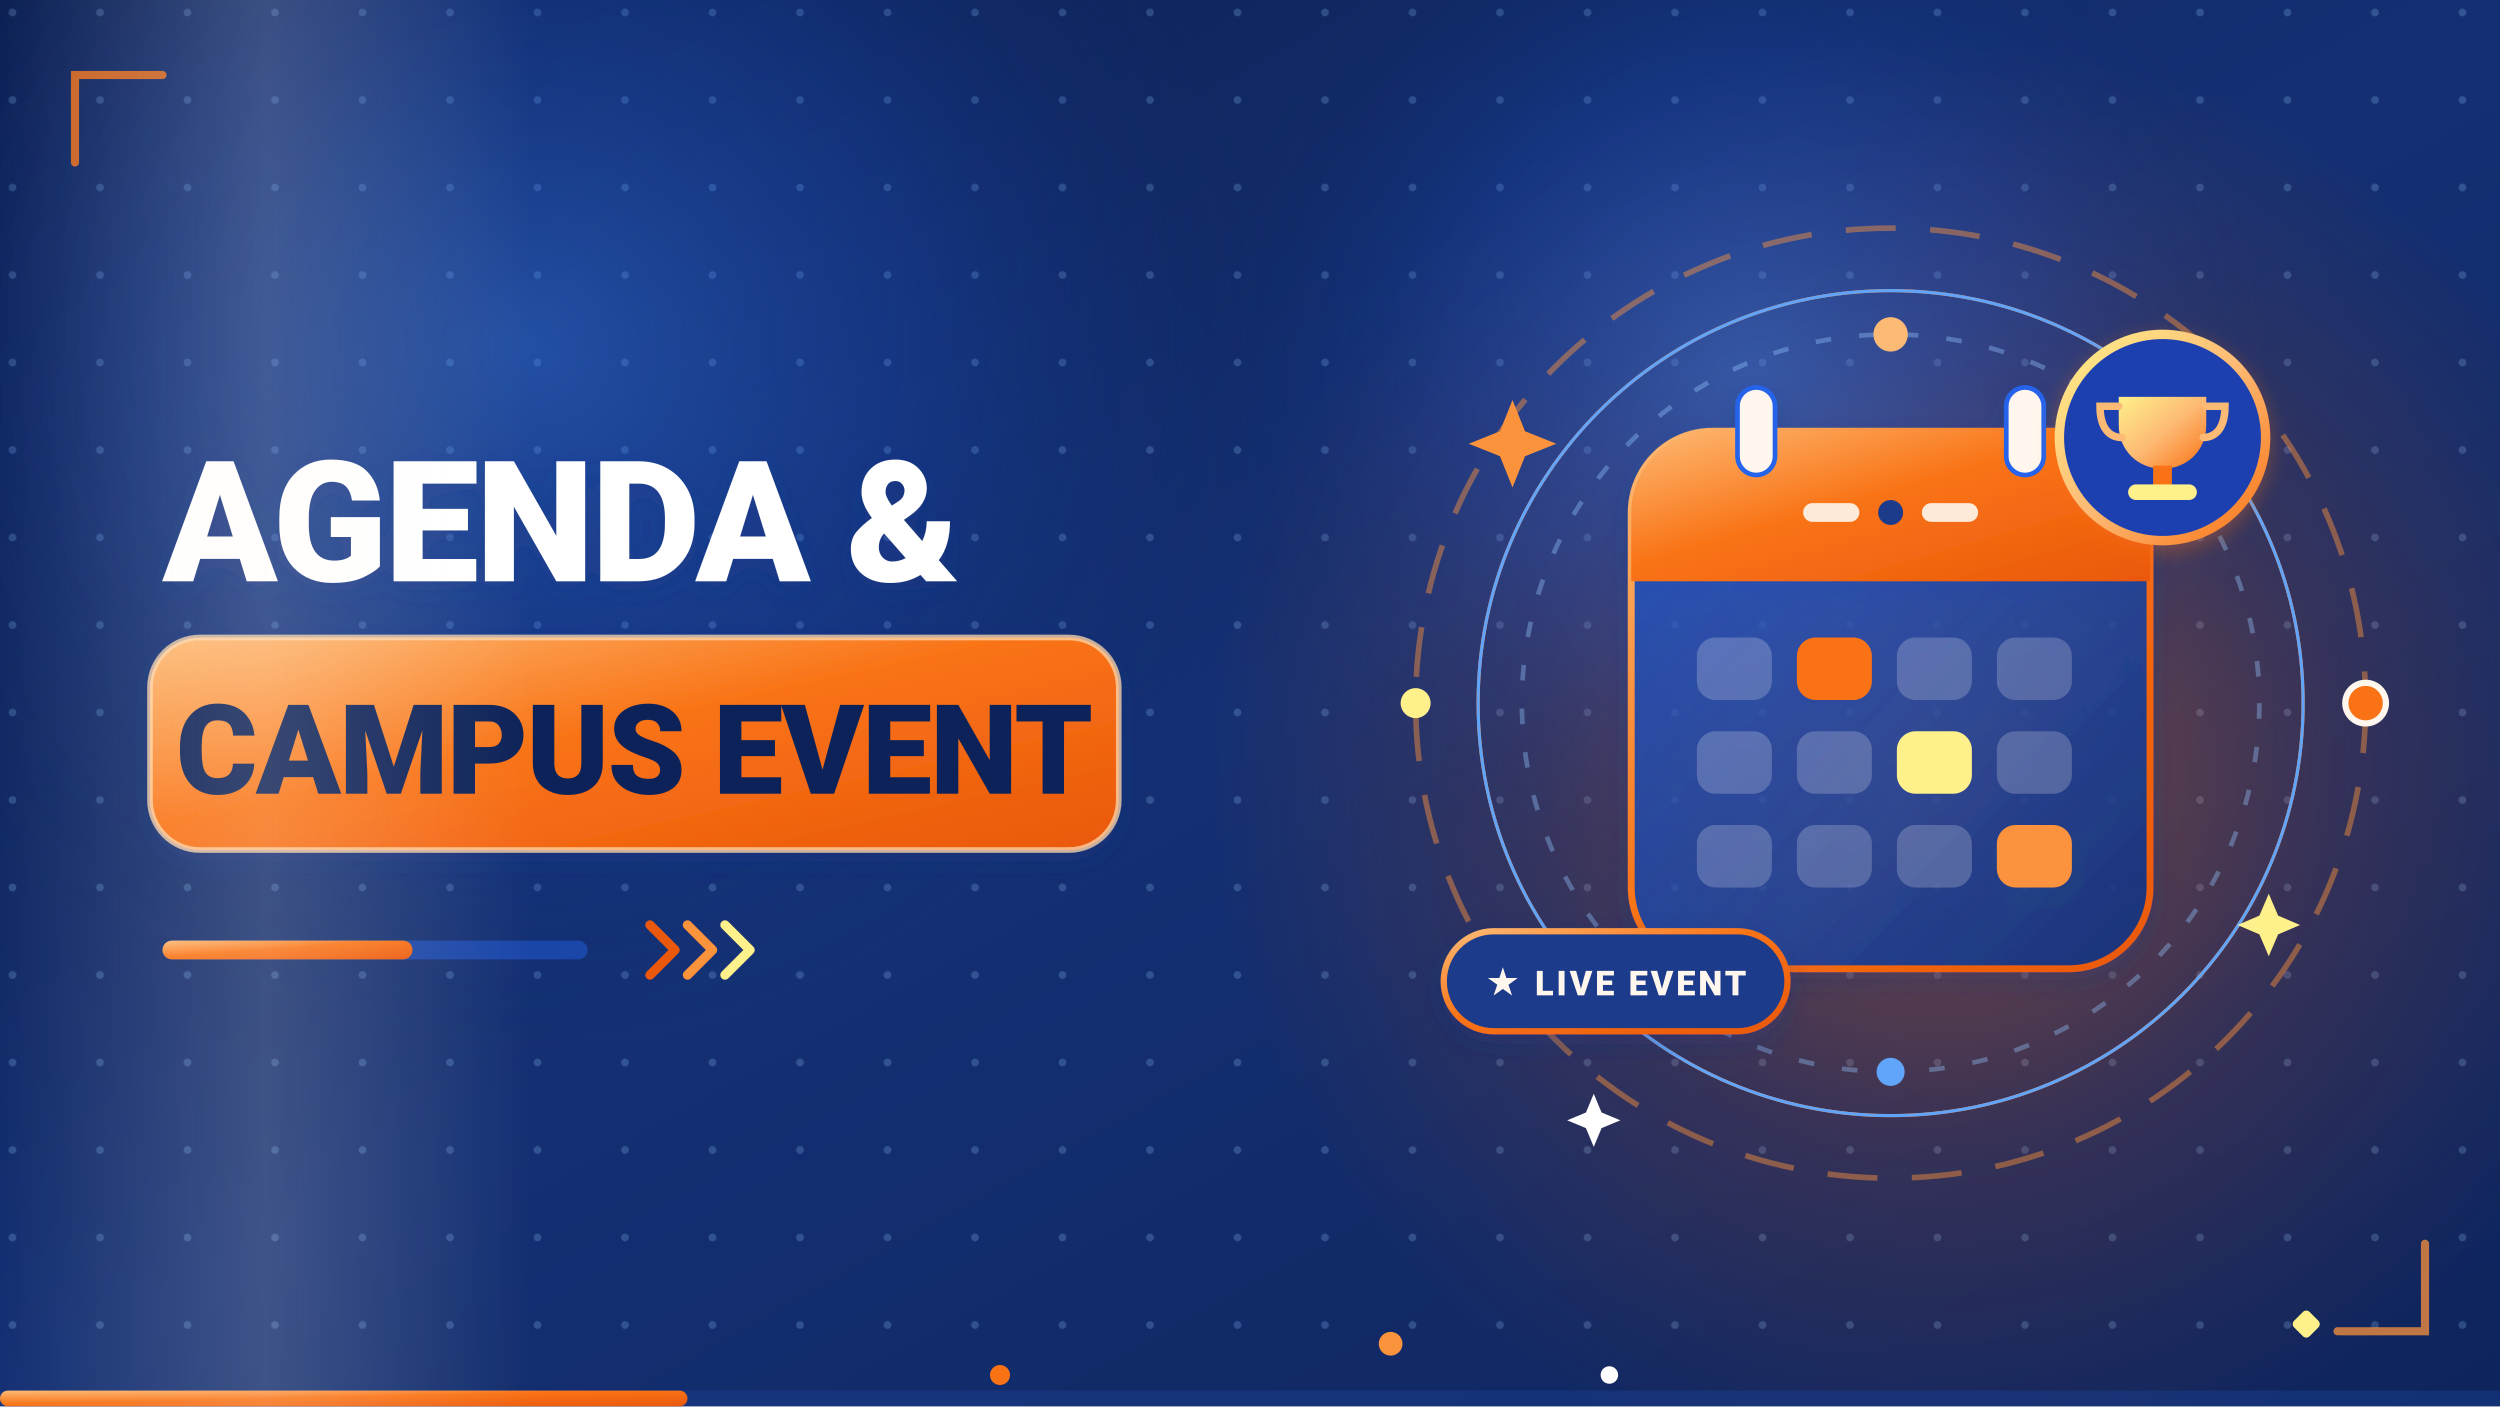
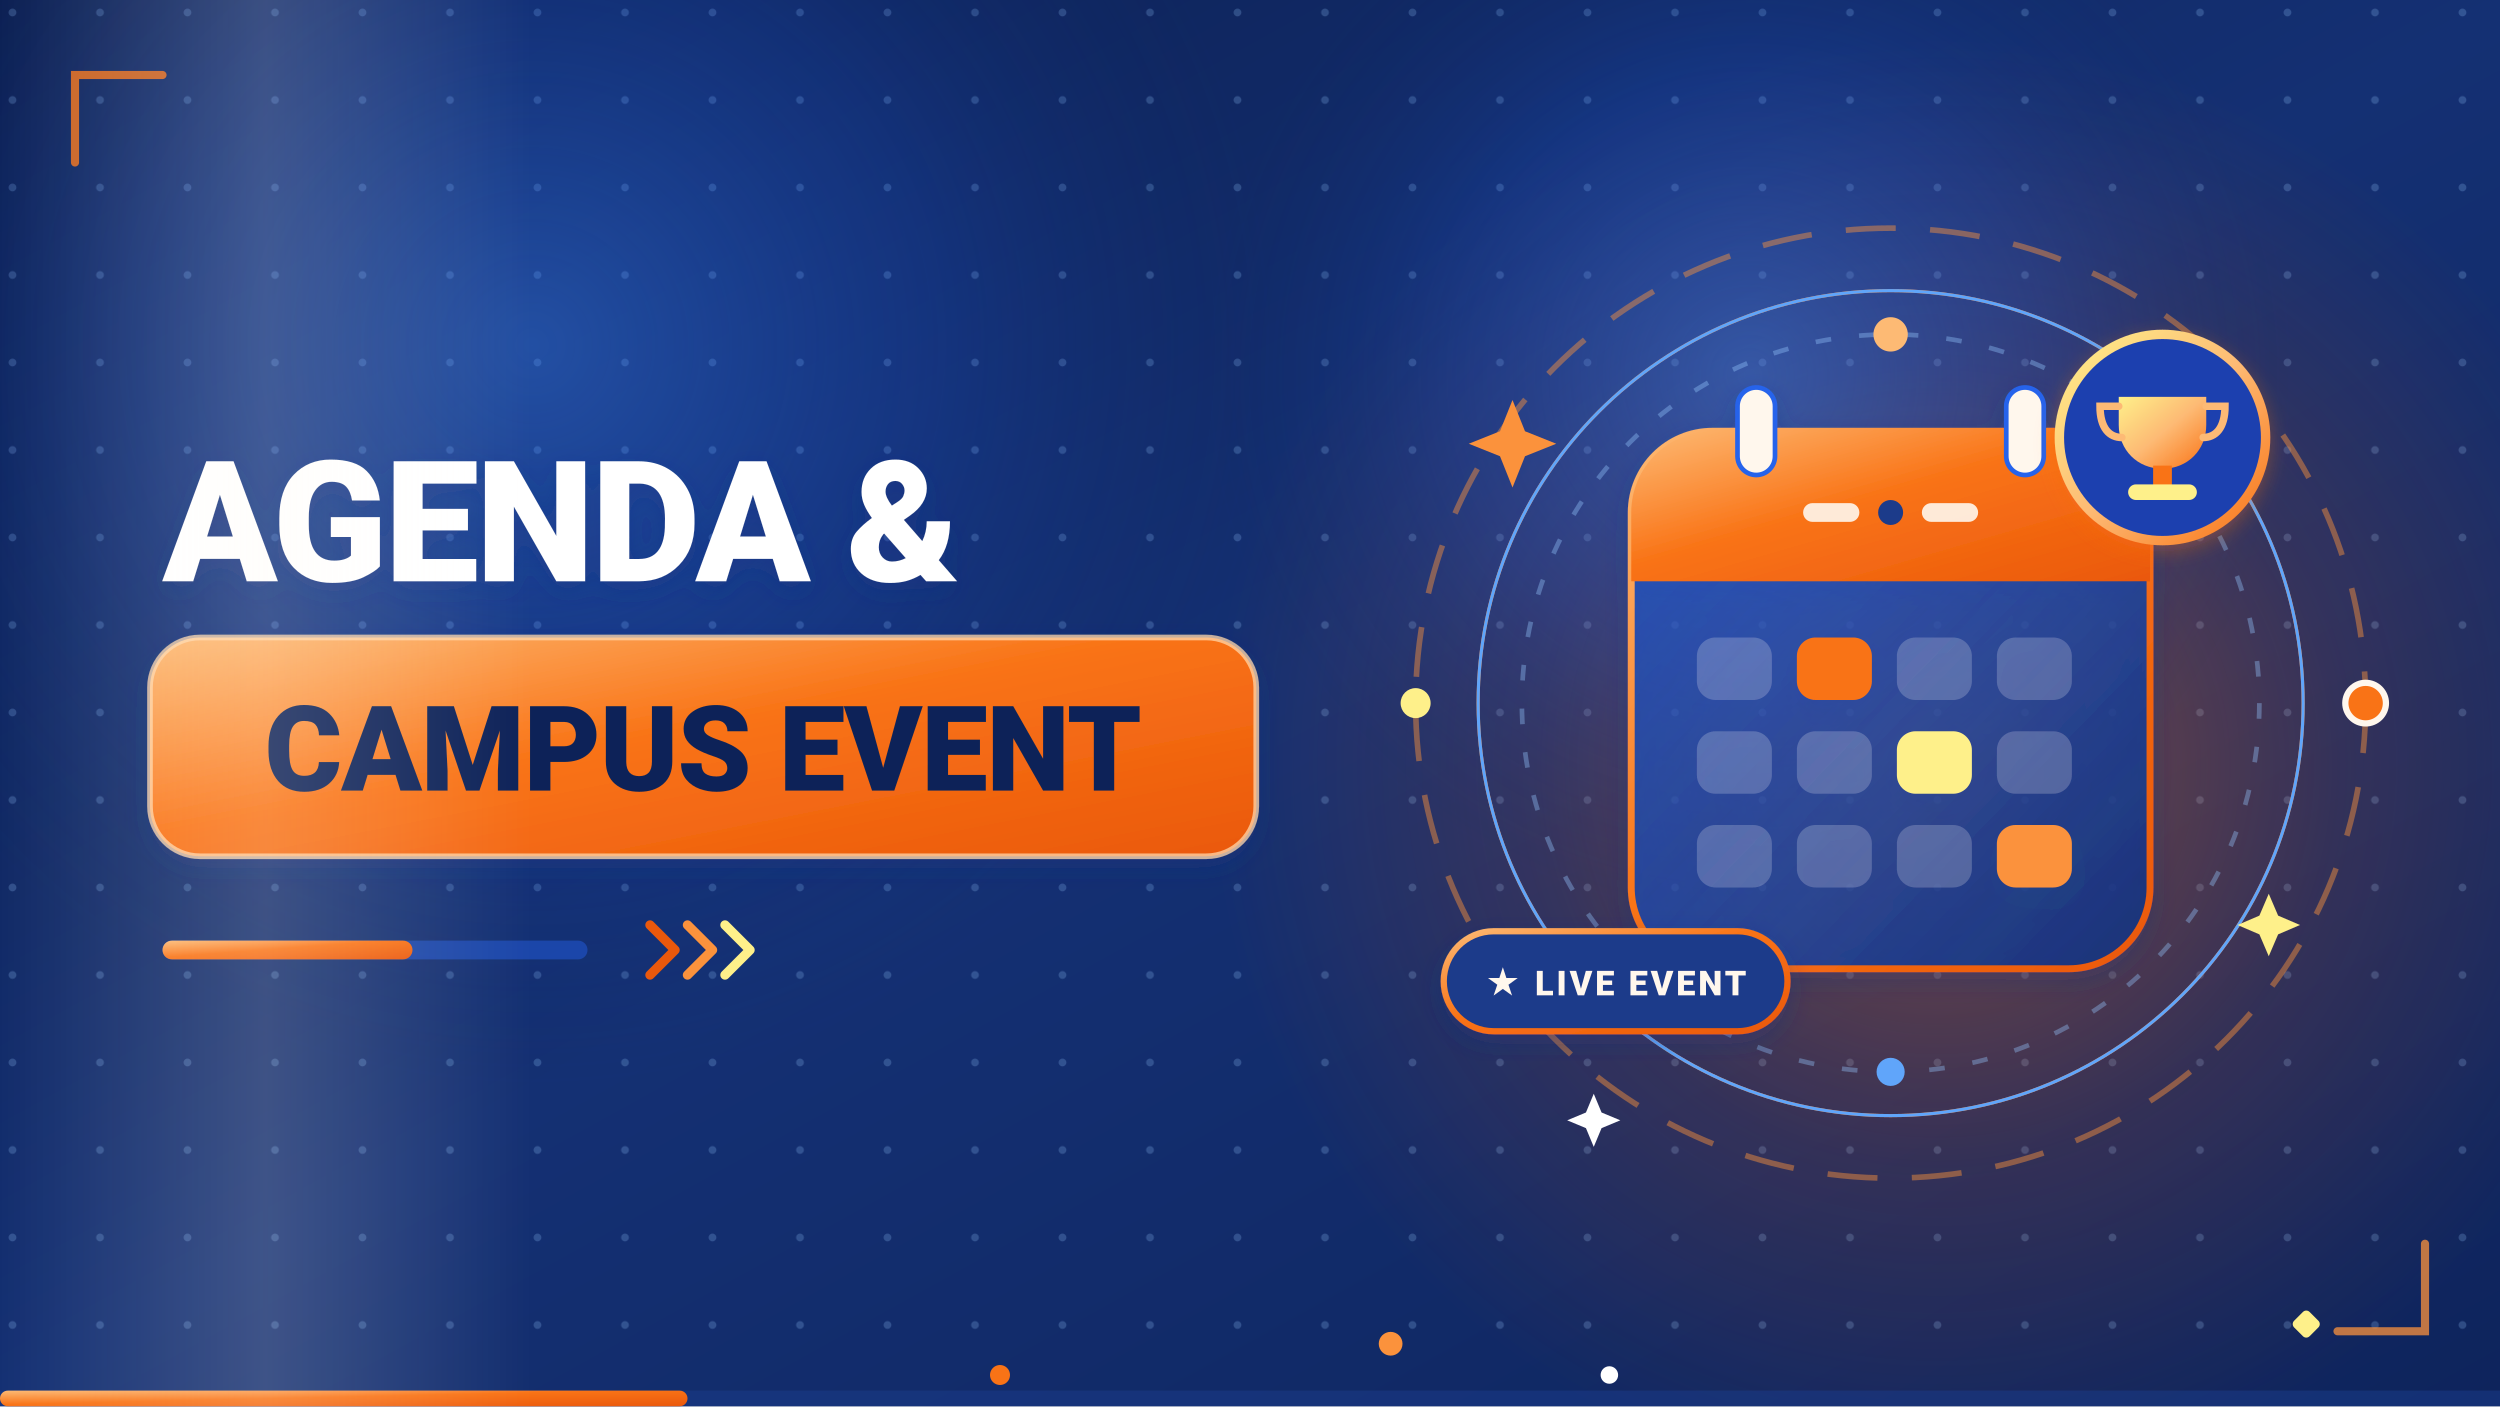
<svg xmlns="http://www.w3.org/2000/svg" viewBox="0 0 800 450" width="800" height="450" role="img" aria-label="Default Campus Event Poster - BEM STMIK Tazkia">
  <defs>
    <linearGradient id="ev-bg" x1="0%" y1="0%" x2="100%" y2="100%">
      <stop offset="0%" stop-color="#0B1E4F" />
      <stop offset="50%" stop-color="#143073" />
      <stop offset="100%" stop-color="#0E245C" />
    </linearGradient>
    <radialGradient id="ev-orb1" cx="50%" cy="50%" r="50%">
      <stop offset="0%" stop-color="#3B82F6" stop-opacity="0.45" />
      <stop offset="55%" stop-color="#2563EB" stop-opacity="0.18" />
      <stop offset="100%" stop-color="#143073" stop-opacity="0" />
    </radialGradient>
    <radialGradient id="ev-orb2" cx="50%" cy="50%" r="50%">
      <stop offset="0%" stop-color="#F97316" stop-opacity="0.48" />
      <stop offset="55%" stop-color="#EA580C" stop-opacity="0.16" />
      <stop offset="100%" stop-color="#EA580C" stop-opacity="0" />
    </radialGradient>
    <linearGradient id="ev-orange" x1="0%" y1="0%" x2="100%" y2="100%">
      <stop offset="0%" stop-color="#FDBA74" />
      <stop offset="45%" stop-color="#F97316" />
      <stop offset="100%" stop-color="#EA580C" />
    </linearGradient>
    <linearGradient id="ev-gold" x1="0%" y1="0%" x2="100%" y2="100%">
      <stop offset="0%" stop-color="#FEF08A" />
      <stop offset="50%" stop-color="#FDBA74" />
      <stop offset="100%" stop-color="#F97316" />
    </linearGradient>
    <linearGradient id="ev-glass" x1="0%" y1="0%" x2="100%" y2="100%">
      <stop offset="0%" stop-color="#2563EB" stop-opacity="0.44" />
      <stop offset="100%" stop-color="#16337A" stop-opacity="0.88" />
    </linearGradient>
    <linearGradient id="ev-shimmer" x1="0%" y1="0%" x2="100%" y2="0%">
      <stop offset="0%" stop-color="#FFFFFF" stop-opacity="0" />
      <stop offset="50%" stop-color="#FFF7ED" stop-opacity="0.18" />
      <stop offset="100%" stop-color="#FFFFFF" stop-opacity="0" />
    </linearGradient>
    <pattern id="ev-dots" width="28" height="28" patternUnits="userSpaceOnUse">
      <circle cx="4" cy="4" r="1.25" fill="#93C5FD" fill-opacity="0.24" />
    </pattern>
    <filter id="ev-shadow" x="-30%" y="-30%" width="160%" height="160%">
      <feDropShadow dx="0" dy="3" stdDeviation="4" flood-color="#1E3A8A" flood-opacity="0.30" />
    </filter>
    <filter id="ev-glow" x="-40%" y="-40%" width="180%" height="180%">
      <feDropShadow dx="0" dy="2" stdDeviation="3" flood-color="#F97316" flood-opacity="0.35" />
    </filter>
    <clipPath id="ev-clip">
      <rect width="800" height="450" rx="0" />
    </clipPath>
  </defs>
  <style>
    .ev-orb-a { animation: ev-driftA 8.5s ease-in-out infinite alternate; }
    .ev-orb-b { animation: ev-driftB 10.5s ease-in-out infinite alternate; }
    .ev-dots-move { animation: ev-dotSlide 14s linear infinite; }
    .ev-pulse1 { transform-origin: 605px 225px; animation: ev-ringPulse 3.6s cubic-bezier(0.16, 1, 0.3, 1) infinite; }
    .ev-pulse2 { transform-origin: 605px 225px; animation: ev-ringPulse 3.6s cubic-bezier(0.16, 1, 0.3, 1) 1.8s infinite; }
    .ev-orbit-cw { transform-origin: 605px 225px; animation: ev-spin 20s linear infinite; }
    .ev-orbit-ccw { transform-origin: 605px 225px; animation: ev-spinRev 13s linear infinite; }
    .ev-float-card { animation: ev-bob 4.2s ease-in-out infinite; }
    .ev-float-trophy { animation: ev-bobTrophy 3.6s ease-in-out infinite; }
    .ev-float-pill { animation: ev-bobPill 4.5s ease-in-out 0.6s infinite; }
    .ev-spark1 { transform-box: fill-box; transform-origin: center; animation: ev-twinkle 2.4s ease-in-out infinite; }
    .ev-spark2 { transform-box: fill-box; transform-origin: center; animation: ev-twinkle 3.1s ease-in-out 0.8s infinite; }
    .ev-spark3 { transform-box: fill-box; transform-origin: center; animation: ev-twinkle 2.7s ease-in-out 1.4s infinite; }
    .ev-day-hi1 { animation: ev-cellGlow 3.2s ease-in-out infinite; }
    .ev-day-hi2 { animation: ev-cellGlow 3.2s ease-in-out 1.1s infinite; }
    .ev-day-hi3 { animation: ev-cellGlow 3.2s ease-in-out 2.2s infinite; }
    .ev-rise1 { animation: ev-riseUp 6.8s linear infinite; }
    .ev-rise2 { animation: ev-riseUp 8.5s linear 2.2s infinite; }
    .ev-rise3 { animation: ev-riseUp 6.2s linear 4.0s infinite; }
    .ev-sheen { animation: ev-sweep 6.4s ease-in-out infinite; }
    .ev-bar-glow { animation: ev-barSlide 3.4s ease-in-out infinite alternate; }
    .ev-chev1 { animation: ev-chevPulse 1.5s ease-in-out infinite; }
    .ev-chev2 { animation: ev-chevPulse 1.5s ease-in-out 0.25s infinite; }
    .ev-chev3 { animation: ev-chevPulse 1.5s ease-in-out 0.5s infinite; }
    .ev-scan { animation: ev-scanBar 4.2s ease-in-out infinite; }

    @keyframes ev-driftA {
      0% { transform: translate(0px, 0px) scale(1); }
      100% { transform: translate(40px, 24px) scale(1.14); }
    }
    @keyframes ev-driftB {
      0% { transform: translate(0px, 0px) scale(1); }
      100% { transform: translate(-36px, -22px) scale(1.14); }
    }
    @keyframes ev-dotSlide {
      0% { transform: translate(0, 0); }
      100% { transform: translate(-28px, -28px); }
    }
    @keyframes ev-ringPulse {
      0% { transform: scale(0.45); opacity: 0.78; stroke-width: 2.5px; }
      100% { transform: scale(1.38); opacity: 0; stroke-width: 0.6px; }
    }
    @keyframes ev-spin {
      from { transform: rotate(0deg); }
      to { transform: rotate(360deg); }
    }
    @keyframes ev-spinRev {
      from { transform: rotate(360deg); }
      to { transform: rotate(0deg); }
    }
    @keyframes ev-bob {
      0%, 100% { transform: translateY(0px); }
      50% { transform: translateY(-11px); }
    }
    @keyframes ev-bobTrophy {
      0%, 100% { transform: translateY(0px) rotate(-4deg); }
      50% { transform: translateY(-14px) rotate(5deg); }
    }
    @keyframes ev-bobPill {
      0%, 100% { transform: translateY(0px); }
      50% { transform: translateY(-9px); }
    }
    @keyframes ev-twinkle {
      0%, 100% { transform: scale(0.65) rotate(0deg); opacity: 0.4; }
      50% { transform: scale(1.3) rotate(45deg); opacity: 1; }
    }
    @keyframes ev-cellGlow {
      0%, 100% { fill-opacity: 0.3; }
      50% { fill-opacity: 1; }
    }
    @keyframes ev-riseUp {
      0% { transform: translateY(40px); opacity: 0; }
      20% { opacity: 0.85; }
      80% { opacity: 0.7; }
      100% { transform: translateY(-380px); opacity: 0; }
    }
    @keyframes ev-sweep {
      0%, 56% { transform: translateX(-320px) skewX(-24deg); opacity: 0; }
      70% { opacity: 1; }
      95% { transform: translateX(1080px) skewX(-24deg); opacity: 0.85; }
      100% { transform: translateX(1080px) skewX(-24deg); opacity: 0; }
    }
    @keyframes ev-barSlide {
      0% { transform: translateX(0px); }
      100% { transform: translateX(56px); }
    }
    @keyframes ev-chevPulse {
      0%, 100% { opacity: 0.3; transform: translateX(0px); }
      50% { opacity: 1; transform: translateX(6px); }
    }
    @keyframes ev-scanBar {
      0% { transform: translateX(-240px); }
      100% { transform: translateX(860px); }
    }
  </style>
  <g clip-path="url(#ev-clip)">
    <rect width="800" height="450" fill="url(#ev-bg)" />
    <g class="ev-dots-move">
      <rect x="0" y="0" width="860" height="510" fill="url(#ev-dots)" />
    </g>
    <circle class="ev-orb-a" cx="170" cy="110" r="240" fill="url(#ev-orb1)" />
    <circle class="ev-orb-b" cx="620" cy="245" r="235" fill="url(#ev-orb2)" />
    <circle class="ev-orb-a" cx="560" cy="120" r="175" fill="url(#ev-orb1)" />
    <path d="M24 52 L24 24 L52 24" fill="none" stroke="#F97316" stroke-opacity="0.8" stroke-width="2.6" stroke-linecap="round" />
    <path d="M776 398 L776 426 L748 426" fill="none" stroke="#FB923C" stroke-opacity="0.75" stroke-width="2.6" stroke-linecap="round" />
    <g>
      <circle class="ev-rise1" cx="445" cy="430" r="3.8" fill="#FB923C" />
      <g class="ev-rise2">
        <rect x="735" y="420" width="7" height="7" rx="1.5" fill="#FEF08A" transform="rotate(45 738 423)" />
      </g>
      <circle class="ev-rise3" cx="515" cy="440" r="2.8" fill="#FFFFFF" />
      <circle class="ev-rise2" cx="320" cy="440" r="3.2" fill="#F97316" />
    </g>
    <g>
      <circle class="ev-pulse1" cx="605" cy="225" r="132" fill="none" stroke="#F97316" />
      <circle class="ev-pulse2" cx="605" cy="225" r="132" fill="none" stroke="#60A5FA" />
      <g class="ev-orbit-cw">
        <circle cx="605" cy="225" r="152" fill="none" stroke="#FB923C" stroke-opacity="0.46" stroke-width="1.8" stroke-dasharray="16 11" />
        <circle cx="757" cy="225" r="6.5" fill="#F97316" stroke="#FFF7ED" stroke-width="2" />
        <circle cx="453" cy="225" r="4.8" fill="#FEF08A" />
      </g>
      <g class="ev-orbit-ccw">
        <circle cx="605" cy="225" r="118" fill="none" stroke="#93C5FD" stroke-opacity="0.38" stroke-width="1.5" stroke-dasharray="5 9" />
        <circle cx="605" cy="107" r="5.5" fill="#FDBA74" />
        <circle cx="605" cy="343" r="4.5" fill="#60A5FA" />
      </g>
      <g class="ev-float-card" filter="url(#ev-shadow)">
        <rect x="522" y="138" width="166" height="172" rx="26" fill="url(#ev-glass)" stroke="url(#ev-orange)" stroke-width="2.2" />
        <path d="M522 164 C522 149.6 533.6 138 548 138 L662 138 C676.4 138 688 149.6 688 164 L688 186 L522 186 Z" fill="url(#ev-orange)" />
        <rect x="556" y="124" width="12" height="28" rx="6" fill="#FFF7ED" stroke="#2563EB" stroke-width="1.5" />
        <rect x="642" y="124" width="12" height="28" rx="6" fill="#FFF7ED" stroke="#2563EB" stroke-width="1.5" />
        <circle cx="605" cy="164" r="4" fill="#1E3A8A" />
        <rect x="577" y="161" width="18" height="6" rx="3" fill="#FFF7ED" fill-opacity="0.9" />
        <rect x="615" y="161" width="18" height="6" rx="3" fill="#FFF7ED" fill-opacity="0.9" />
        <rect x="543" y="204" width="24" height="20" rx="6" fill="#FFFFFF" fill-opacity="0.2" />
        <rect class="ev-day-hi1" x="575" y="204" width="24" height="20" rx="6" fill="#F97316" />
        <rect x="607" y="204" width="24" height="20" rx="6" fill="#FFFFFF" fill-opacity="0.2" />
        <rect x="639" y="204" width="24" height="20" rx="6" fill="#FFFFFF" fill-opacity="0.2" />
        <rect x="543" y="234" width="24" height="20" rx="6" fill="#FFFFFF" fill-opacity="0.2" />
        <rect x="575" y="234" width="24" height="20" rx="6" fill="#FFFFFF" fill-opacity="0.2" />
        <rect class="ev-day-hi2" x="607" y="234" width="24" height="20" rx="6" fill="#FEF08A" />
        <rect x="639" y="234" width="24" height="20" rx="6" fill="#FFFFFF" fill-opacity="0.2" />
        <rect x="543" y="264" width="24" height="20" rx="6" fill="#FFFFFF" fill-opacity="0.2" />
        <rect x="575" y="264" width="24" height="20" rx="6" fill="#FFFFFF" fill-opacity="0.2" />
        <rect x="607" y="264" width="24" height="20" rx="6" fill="#FFFFFF" fill-opacity="0.2" />
        <rect class="ev-day-hi3" x="639" y="264" width="24" height="20" rx="6" fill="#FB923C" />
      </g>
      <g class="ev-float-trophy" filter="url(#ev-glow)">
        <circle cx="692" cy="140" r="33" fill="#1E40AF" stroke="url(#ev-gold)" stroke-width="3" />
        <path d="M678 127 H706 V136 C706 144 700 150 692 150 C684 150 678 144 678 136 Z" fill="url(#ev-gold)" />
        <path d="M678 130 H672 C672 137 675 140 679 140" fill="none" stroke="#FDBA74" stroke-width="2.4" stroke-linecap="round" />
        <path d="M706 130 H712 C712 137 709 140 705 140" fill="none" stroke="#FDBA74" stroke-width="2.4" stroke-linecap="round" />
        <rect x="689" y="149" width="6" height="7" fill="#F97316" />
        <rect x="681" y="155" width="22" height="5" rx="2.5" fill="#FEF08A" />
      </g>
      <g class="ev-float-pill" filter="url(#ev-shadow)">
        <rect x="462" y="298" width="110" height="32" rx="16" fill="#1E3A8A" stroke="url(#ev-orange)" stroke-width="2" />
        <text x="517" y="318.5" text-anchor="middle" fill="#FFF7ED" font-family="system-ui, -apple-system, Segoe UI, Roboto, sans-serif" font-size="11" font-weight="800" letter-spacing="0.9">★ LIVE EVENT</text>
      </g>
      <path class="ev-spark1" d="M484 128 L488 138 L498 142 L488 146 L484 156 L480 146 L470 142 L480 138 Z" fill="#FB923C" />
      <path class="ev-spark2" d="M726 286 L729 293 L736 296 L729 299 L726 306 L723 299 L716 296 L723 293 Z" fill="#FEF08A" />
      <path class="ev-spark3" d="M510 350 L512.5 356 L518.5 358.5 L512.5 361 L510 367 L507.5 361 L501.5 358.5 L507.5 356 Z" fill="#FFFFFF" />
    </g>
    <g>
      <text x="52" y="186" fill="#FFFFFF" filter="url(#ev-shadow)" font-family="system-ui, -apple-system, Segoe UI, Roboto, sans-serif" font-size="54" font-weight="800" letter-spacing="-1">AGENDA &amp;</text>
      <g filter="url(#ev-shadow)">
-         <rect x="48" y="204" width="310" height="68" rx="16" fill="url(#ev-orange)" stroke="#FED7AA" stroke-opacity="0.75" stroke-width="1.8" />
-         <text x="203" y="254" text-anchor="middle" fill="#0F2458" font-family="system-ui, -apple-system, Segoe UI, Roboto, sans-serif" font-size="40" font-weight="800" letter-spacing="-0.6">CAMPUS EVENT</text>
+         <rect x="48" y="204" width="354" height="70" rx="16" fill="url(#ev-orange)" stroke="#FED7AA" stroke-opacity="0.75" stroke-width="1.8" />
+         <text x="225" y="253" text-anchor="middle" fill="#0F2458" font-family="system-ui, -apple-system, Segoe UI, Roboto, sans-serif" font-size="38" font-weight="800" letter-spacing="-0.4">CAMPUS EVENT</text>
      </g>
      <g transform="translate(52, 296)">
        <rect x="0" y="5" width="136" height="6" rx="3" fill="#2563EB" fill-opacity="0.45" />
        <rect class="ev-bar-glow" x="0" y="5" width="80" height="6" rx="3" fill="url(#ev-orange)" />
        <g transform="translate(156, 0)" fill="none" stroke-width="3" stroke-linecap="round" stroke-linejoin="round">
          <path class="ev-chev1" d="M0 0 L8 8 L0 16" stroke="#EA580C" />
          <path class="ev-chev2" d="M12 0 L20 8 L12 16" stroke="#FB923C" />
          <path class="ev-chev3" d="M24 0 L32 8 L24 16" stroke="#FEF08A" />
        </g>
      </g>
    </g>
    <rect x="0" y="445" width="800" height="5" fill="#1A3B88" fill-opacity="0.55" />
    <rect class="ev-scan" x="0" y="445" width="220" height="5" rx="2.5" fill="url(#ev-orange)" />
    <rect class="ev-sheen" x="0" y="-40" width="170" height="530" fill="url(#ev-shimmer)" />
  </g>
</svg>
